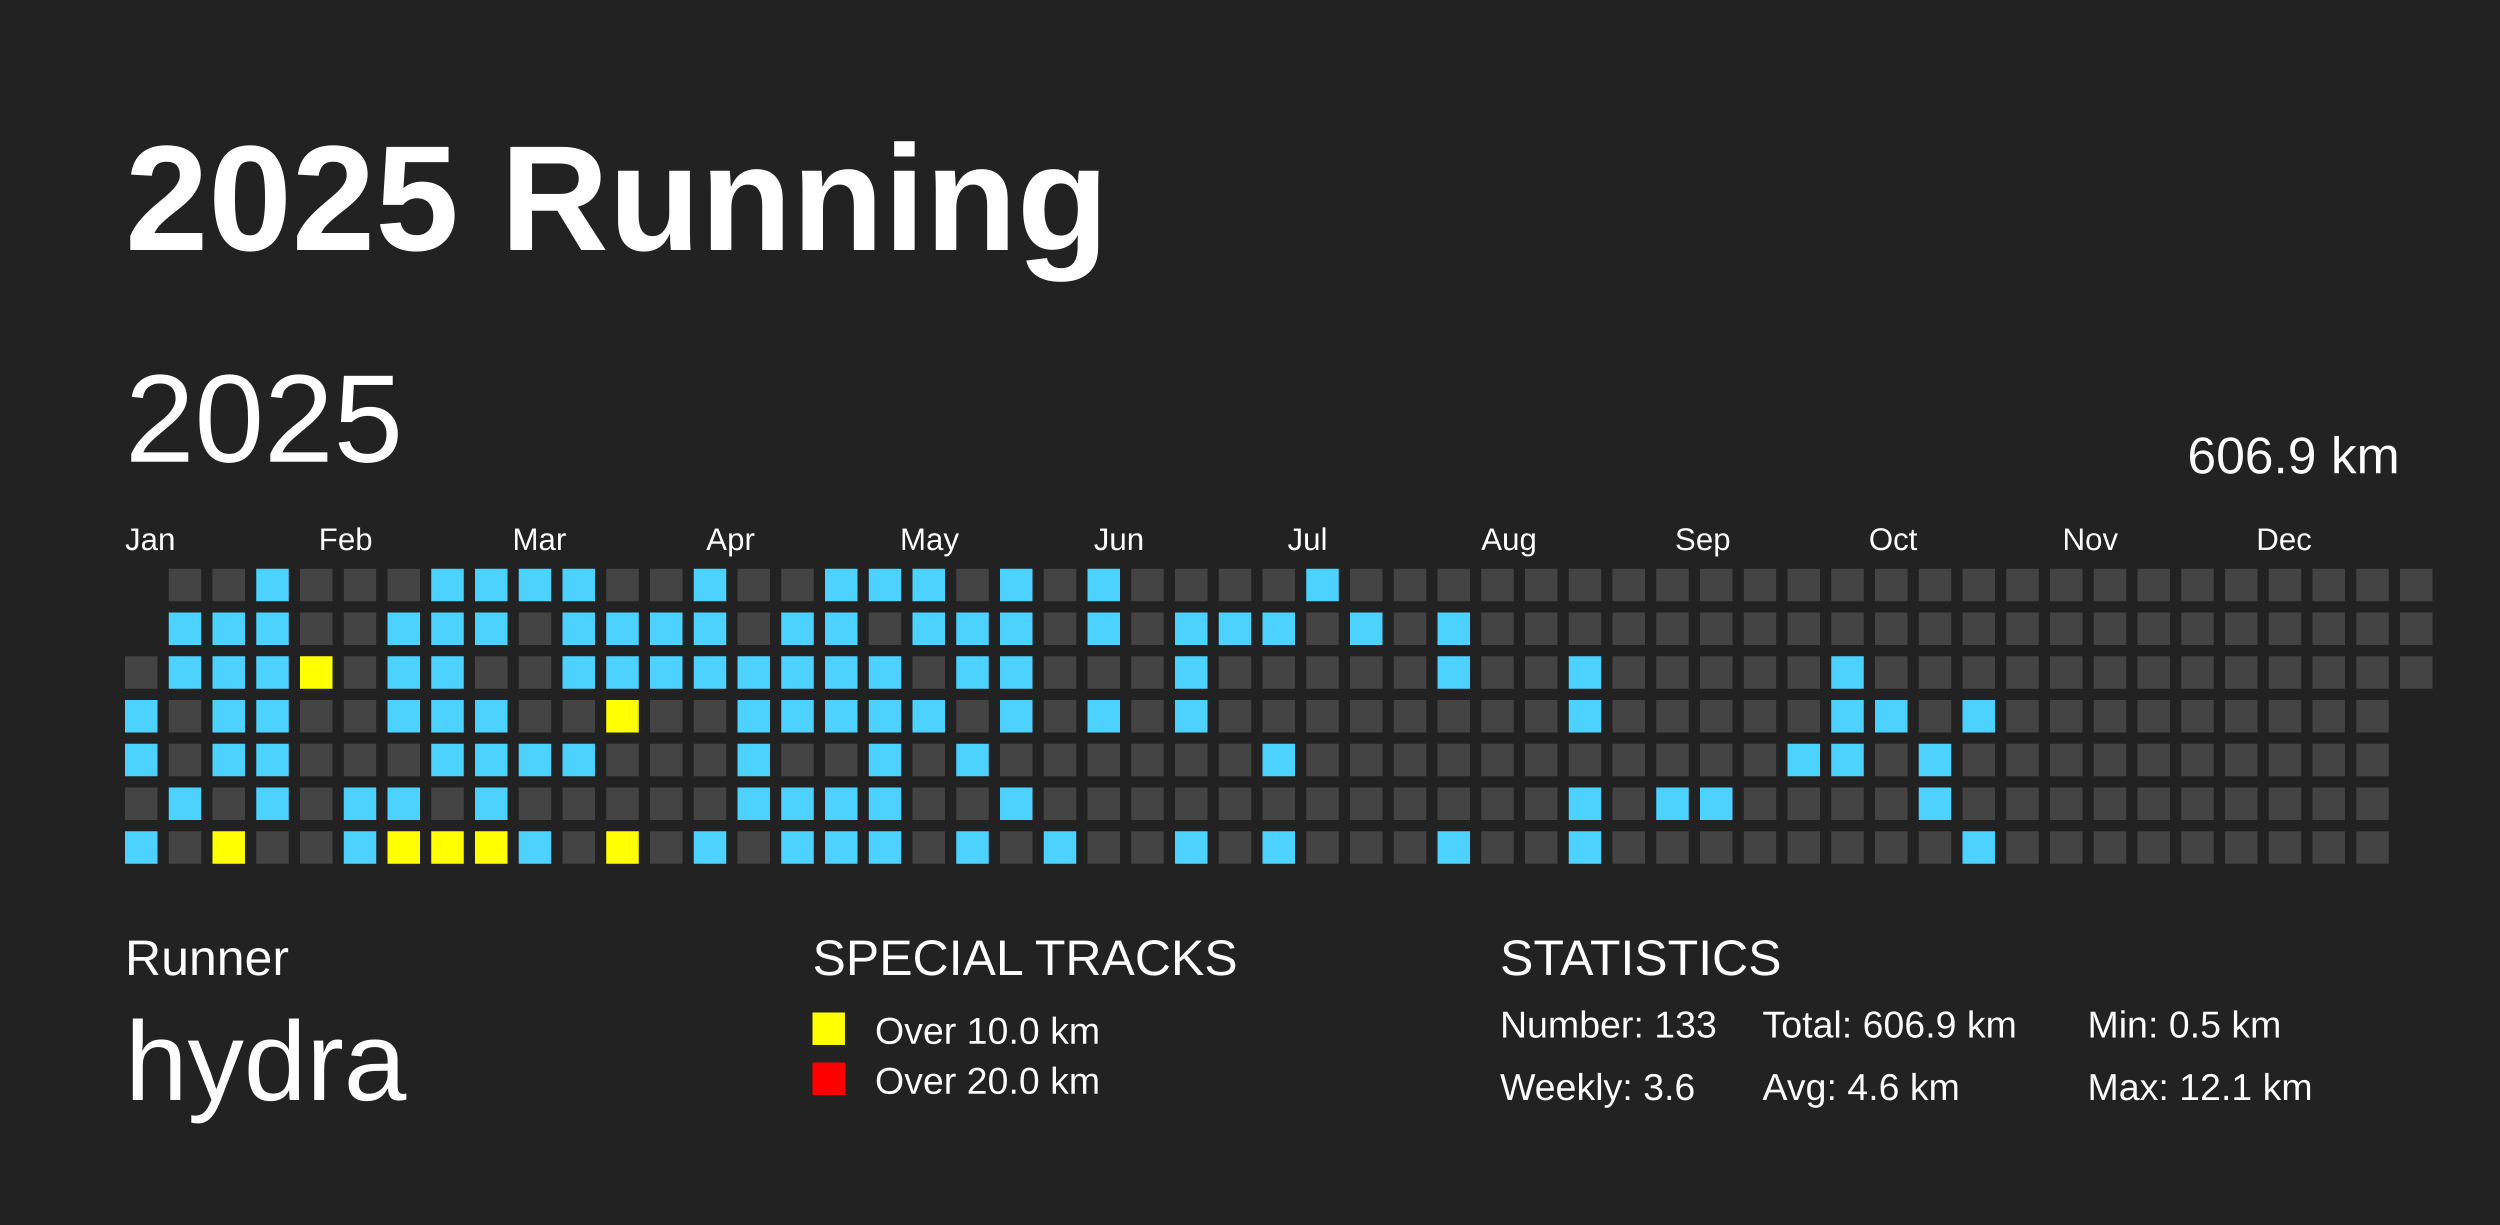
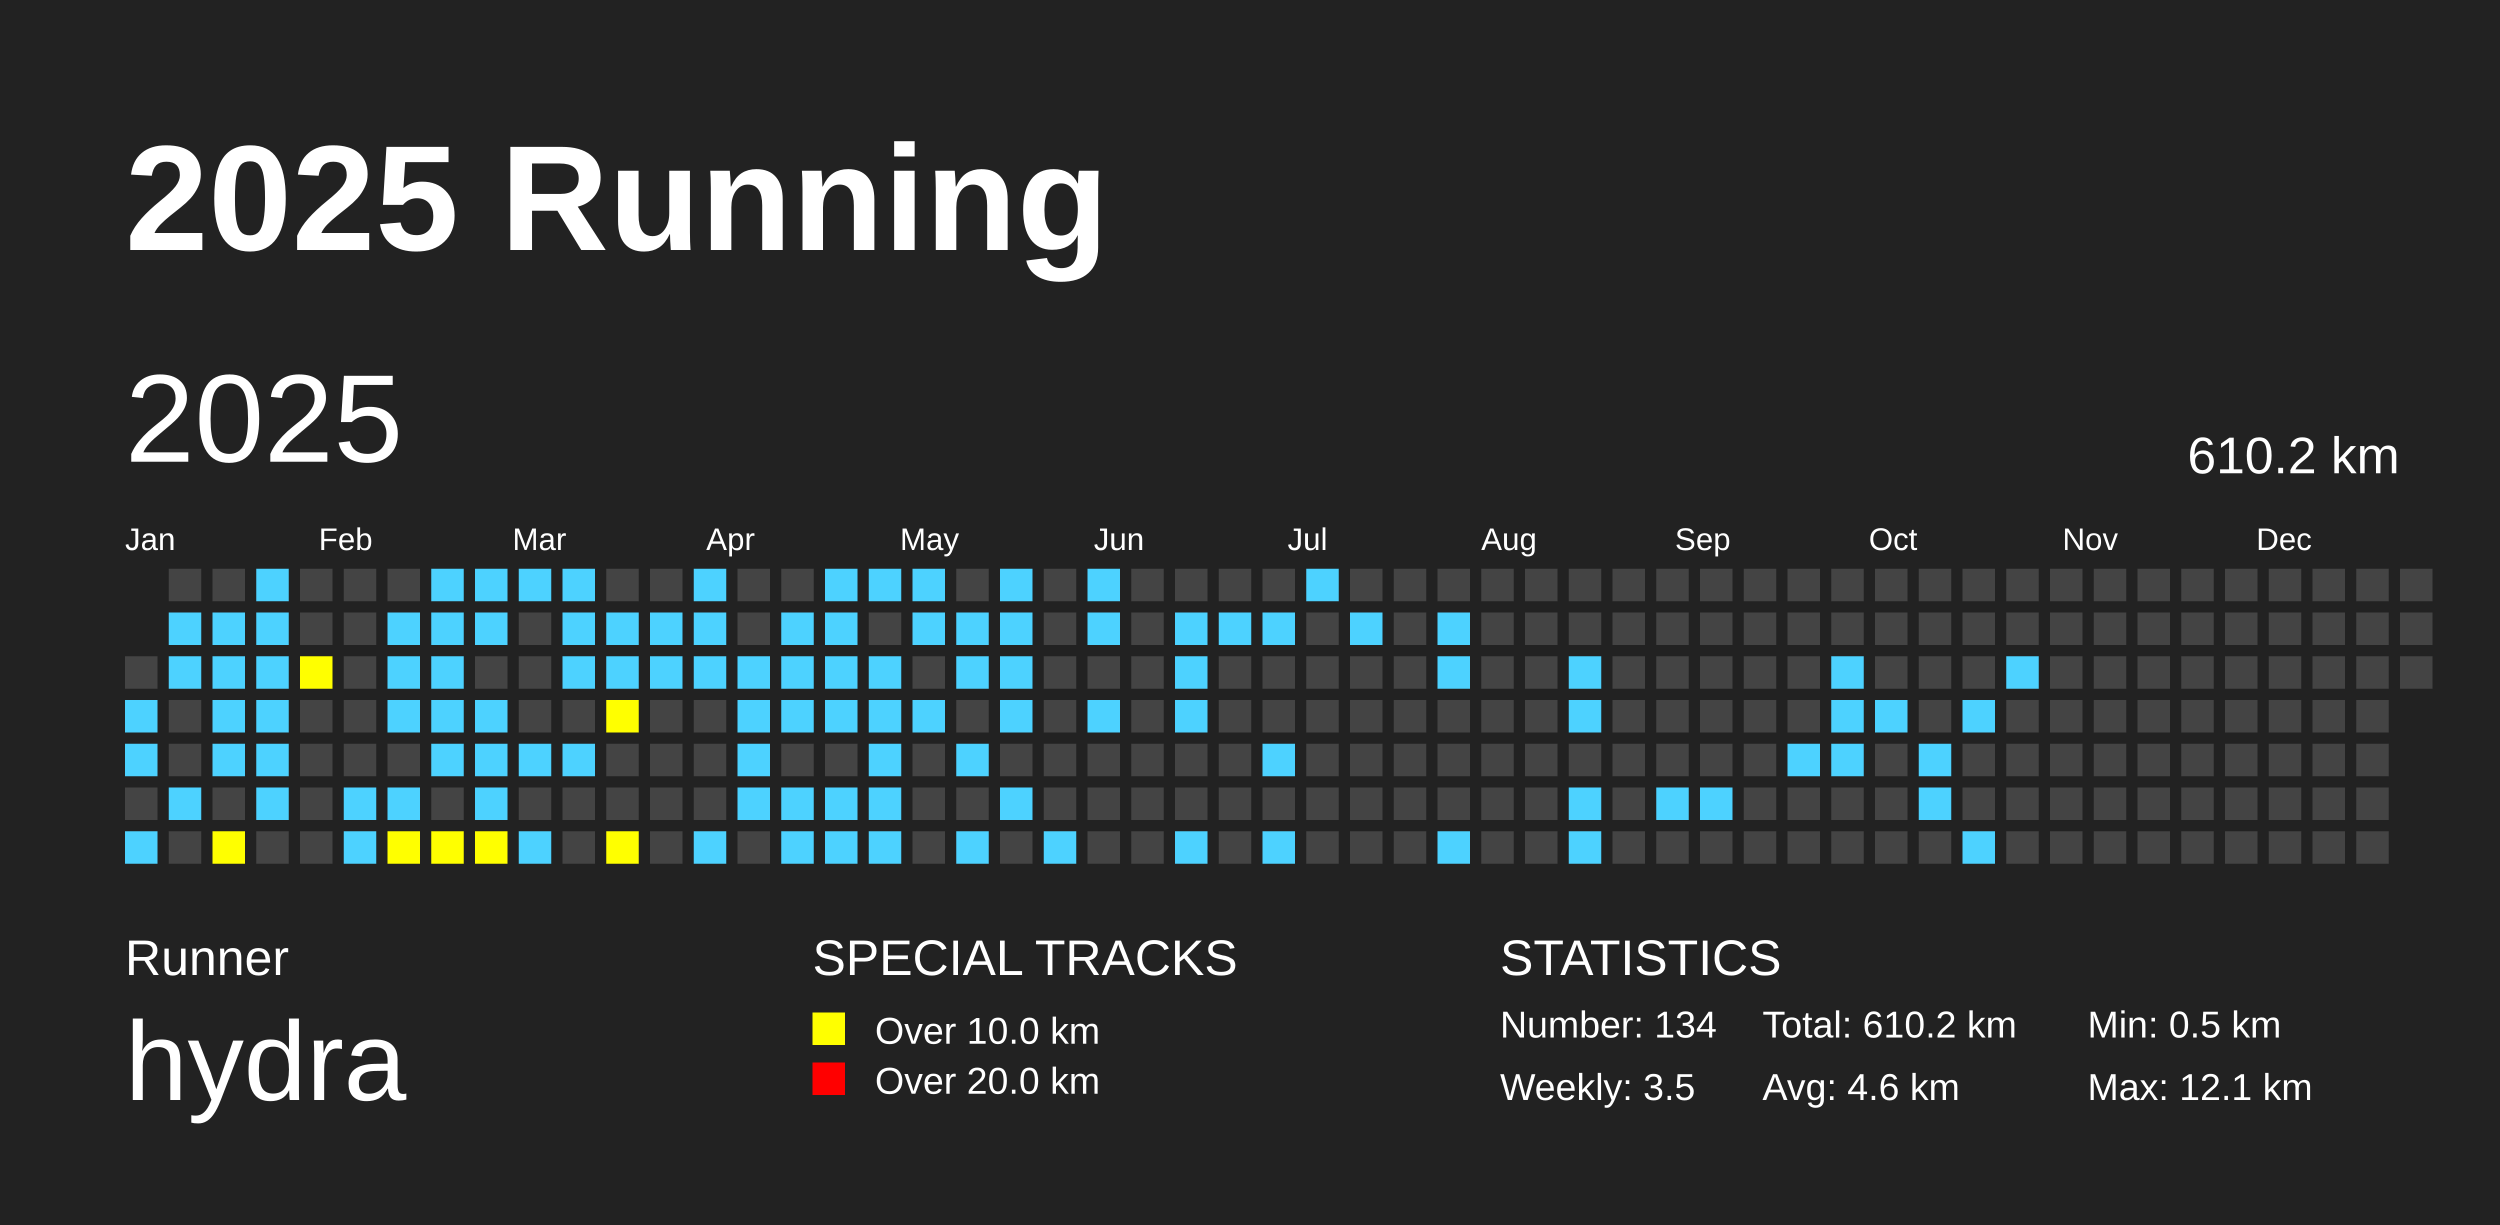
<svg xmlns="http://www.w3.org/2000/svg" baseProfile="full" height="98mm" version="1.1" viewBox="0,0,200,98" width="200mm">
  <defs />
  <rect fill="#222222" height="98" width="200" x="0" y="0" />
  <text fill="#FFFFFF" style="font-size:12px; font-family:Arial; font-weight:bold;" x="10" y="20">2025 Running</text>
  <text fill="#FFFFFF" style="font-size:4px; font-family:Arial" x="10" y="78">Runner</text>
  <text fill="#FFFFFF" style="font-size:9px; font-family:Arial" x="10" y="88">hydra</text>
  <text fill="#FFFFFF" style="font-size:4px; font-family:Arial" x="65" y="78">SPECIAL TRACKS</text>
  <rect fill="yellow" height="2.6" width="2.6" x="65" y="81" />
  <text fill="#FFFFFF" style="font-size:3px; font-family:Arial" x="70" y="83.5">Over 10.0 km</text>
  <rect fill="red" height="2.6" width="2.6" x="65" y="85" />
  <text fill="#FFFFFF" style="font-size:3px; font-family:Arial" x="70" y="87.5">Over 20.0 km</text>
  <text fill="#FFFFFF" style="font-size:4px; font-family:Arial" x="120" y="78">STATISTICS</text>
-   <text fill="#FFFFFF" style="font-size:3px; font-family:Arial" x="120" y="83">Number: 133</text>
-   <text fill="#FFFFFF" style="font-size:3px; font-family:Arial" x="120" y="88">Weekly: 3.6</text>
-   <text fill="#FFFFFF" style="font-size:3px; font-family:Arial" x="141" y="83">Total: 606.9 km</text>
+   <text fill="#FFFFFF" style="font-size:3px; font-family:Arial" x="120" y="83">Number: 134</text>
+   <text fill="#FFFFFF" style="font-size:3px; font-family:Arial" x="120" y="88">Weekly: 3.5</text>
+   <text fill="#FFFFFF" style="font-size:3px; font-family:Arial" x="141" y="83">Total: 610.2 km</text>
  <text fill="#FFFFFF" style="font-size:3px; font-family:Arial" x="141" y="88">Avg: 4.6 km</text>
  <text fill="#FFFFFF" style="font-size:3px; font-family:Arial" x="167" y="83">Min: 0.5 km</text>
  <text fill="#FFFFFF" style="font-size:3px; font-family:Arial" x="167" y="88">Max: 12.1 km</text>
  <text dominant-baseline="hanging" fill="#FFFFFF" style="font-size:10.0px; font-family:Arial;" x="10" y="30">2025</text>
-   <text dominant-baseline="hanging" fill="#FFFFFF" style="font-size:4.125px; font-family:Arial;" x="175" y="35">606.9 km</text>
+   <text dominant-baseline="hanging" fill="#FFFFFF" style="font-size:4.125px; font-family:Arial;" x="175" y="35">610.2 km</text>
  <text fill="#FFFFFF" style="font-size:2.5px; font-family:Arial" x="10.0" y="44">Jan</text>
  <text fill="#FFFFFF" style="font-size:2.5px; font-family:Arial" x="25.5" y="44">Feb</text>
  <text fill="#FFFFFF" style="font-size:2.5px; font-family:Arial" x="41.0" y="44">Mar</text>
  <text fill="#FFFFFF" style="font-size:2.5px; font-family:Arial" x="56.5" y="44">Apr</text>
  <text fill="#FFFFFF" style="font-size:2.5px; font-family:Arial" x="72.0" y="44">May</text>
  <text fill="#FFFFFF" style="font-size:2.5px; font-family:Arial" x="87.5" y="44">Jun</text>
  <text fill="#FFFFFF" style="font-size:2.5px; font-family:Arial" x="103.0" y="44">Jul</text>
  <text fill="#FFFFFF" style="font-size:2.5px; font-family:Arial" x="118.5" y="44">Aug</text>
  <text fill="#FFFFFF" style="font-size:2.5px; font-family:Arial" x="134.0" y="44">Sep</text>
  <text fill="#FFFFFF" style="font-size:2.5px; font-family:Arial" x="149.5" y="44">Oct</text>
  <text fill="#FFFFFF" style="font-size:2.5px; font-family:Arial" x="165.0" y="44">Nov</text>
  <text fill="#FFFFFF" style="font-size:2.5px; font-family:Arial" x="180.5" y="44">Dec</text>
  <rect fill="#444444" height="2.6" width="2.6" x="10.0" y="52.5" />
  <rect fill="#4DD2FF" height="2.6" width="2.6" x="10.0" y="56.0" />
  <rect fill="#4DD2FF" height="2.6" width="2.6" x="10.0" y="59.5" />
  <rect fill="#444444" height="2.6" width="2.6" x="10.0" y="63.0" />
  <rect fill="#4DD2FF" height="2.6" width="2.6" x="10.0" y="66.5" />
  <rect fill="#444444" height="2.6" width="2.6" x="13.5" y="45.5" />
  <rect fill="#4DD2FF" height="2.6" width="2.6" x="13.5" y="49.0" />
  <rect fill="#4DD2FF" height="2.6" width="2.6" x="13.5" y="52.5" />
  <rect fill="#444444" height="2.6" width="2.6" x="13.5" y="56.0" />
  <rect fill="#444444" height="2.6" width="2.6" x="13.5" y="59.5" />
  <rect fill="#4DD2FF" height="2.6" width="2.6" x="13.5" y="63.0" />
  <rect fill="#444444" height="2.6" width="2.6" x="13.5" y="66.5" />
  <rect fill="#444444" height="2.6" width="2.6" x="17.0" y="45.5" />
  <rect fill="#4DD2FF" height="2.6" width="2.6" x="17.0" y="49.0" />
  <rect fill="#4DD2FF" height="2.6" width="2.6" x="17.0" y="52.5" />
  <rect fill="#4DD2FF" height="2.6" width="2.6" x="17.0" y="56.0" />
  <rect fill="#4DD2FF" height="2.6" width="2.6" x="17.0" y="59.5" />
  <rect fill="#444444" height="2.6" width="2.6" x="17.0" y="63.0" />
  <rect fill="yellow" height="2.6" width="2.6" x="17.0" y="66.5" />
  <rect fill="#4DD2FF" height="2.6" width="2.6" x="20.5" y="45.5" />
  <rect fill="#4DD2FF" height="2.6" width="2.6" x="20.5" y="49.0" />
  <rect fill="#4DD2FF" height="2.6" width="2.6" x="20.5" y="52.5" />
  <rect fill="#4DD2FF" height="2.6" width="2.6" x="20.5" y="56.0" />
  <rect fill="#4DD2FF" height="2.6" width="2.6" x="20.5" y="59.5" />
  <rect fill="#4DD2FF" height="2.6" width="2.6" x="20.5" y="63.0" />
  <rect fill="#444444" height="2.6" width="2.6" x="20.5" y="66.5" />
  <rect fill="#444444" height="2.6" width="2.6" x="24.0" y="45.5" />
  <rect fill="#444444" height="2.6" width="2.6" x="24.0" y="49.0" />
  <rect fill="yellow" height="2.6" width="2.6" x="24.0" y="52.5" />
  <rect fill="#444444" height="2.6" width="2.6" x="24.0" y="56.0" />
  <rect fill="#444444" height="2.6" width="2.6" x="24.0" y="59.5" />
  <rect fill="#444444" height="2.6" width="2.6" x="24.0" y="63.0" />
  <rect fill="#444444" height="2.6" width="2.6" x="24.0" y="66.5" />
  <rect fill="#444444" height="2.6" width="2.6" x="27.5" y="45.5" />
  <rect fill="#444444" height="2.6" width="2.6" x="27.5" y="49.0" />
  <rect fill="#444444" height="2.6" width="2.6" x="27.5" y="52.5" />
  <rect fill="#444444" height="2.6" width="2.6" x="27.5" y="56.0" />
  <rect fill="#444444" height="2.6" width="2.6" x="27.5" y="59.5" />
  <rect fill="#4DD2FF" height="2.6" width="2.6" x="27.5" y="63.0" />
  <rect fill="#4DD2FF" height="2.6" width="2.6" x="27.5" y="66.5" />
  <rect fill="#444444" height="2.6" width="2.6" x="31.0" y="45.5" />
  <rect fill="#4DD2FF" height="2.6" width="2.6" x="31.0" y="49.0" />
  <rect fill="#4DD2FF" height="2.6" width="2.6" x="31.0" y="52.5" />
  <rect fill="#4DD2FF" height="2.6" width="2.6" x="31.0" y="56.0" />
  <rect fill="#444444" height="2.6" width="2.6" x="31.0" y="59.5" />
  <rect fill="#4DD2FF" height="2.6" width="2.6" x="31.0" y="63.0" />
  <rect fill="yellow" height="2.6" width="2.6" x="31.0" y="66.5" />
  <rect fill="#4DD2FF" height="2.6" width="2.6" x="34.5" y="45.5" />
  <rect fill="#4DD2FF" height="2.6" width="2.6" x="34.5" y="49.0" />
  <rect fill="#4DD2FF" height="2.6" width="2.6" x="34.5" y="52.5" />
  <rect fill="#4DD2FF" height="2.6" width="2.6" x="34.5" y="56.0" />
  <rect fill="#4DD2FF" height="2.6" width="2.6" x="34.5" y="59.5" />
  <rect fill="#444444" height="2.6" width="2.6" x="34.5" y="63.0" />
  <rect fill="yellow" height="2.6" width="2.6" x="34.5" y="66.5" />
  <rect fill="#4DD2FF" height="2.6" width="2.6" x="38.0" y="45.5" />
  <rect fill="#4DD2FF" height="2.6" width="2.6" x="38.0" y="49.0" />
  <rect fill="#444444" height="2.6" width="2.6" x="38.0" y="52.5" />
  <rect fill="#4DD2FF" height="2.6" width="2.6" x="38.0" y="56.0" />
  <rect fill="#4DD2FF" height="2.6" width="2.6" x="38.0" y="59.5" />
  <rect fill="#4DD2FF" height="2.6" width="2.6" x="38.0" y="63.0" />
  <rect fill="yellow" height="2.6" width="2.6" x="38.0" y="66.5" />
  <rect fill="#4DD2FF" height="2.6" width="2.6" x="41.5" y="45.5" />
  <rect fill="#444444" height="2.6" width="2.6" x="41.5" y="49.0" />
  <rect fill="#444444" height="2.6" width="2.6" x="41.5" y="52.5" />
  <rect fill="#444444" height="2.6" width="2.6" x="41.5" y="56.0" />
  <rect fill="#4DD2FF" height="2.6" width="2.6" x="41.5" y="59.5" />
  <rect fill="#444444" height="2.6" width="2.6" x="41.5" y="63.0" />
  <rect fill="#4DD2FF" height="2.6" width="2.6" x="41.5" y="66.5" />
  <rect fill="#4DD2FF" height="2.6" width="2.6" x="45.0" y="45.5" />
  <rect fill="#4DD2FF" height="2.6" width="2.6" x="45.0" y="49.0" />
  <rect fill="#4DD2FF" height="2.6" width="2.6" x="45.0" y="52.5" />
  <rect fill="#444444" height="2.6" width="2.6" x="45.0" y="56.0" />
  <rect fill="#4DD2FF" height="2.6" width="2.6" x="45.0" y="59.5" />
  <rect fill="#444444" height="2.6" width="2.6" x="45.0" y="63.0" />
  <rect fill="#444444" height="2.6" width="2.6" x="45.0" y="66.5" />
  <rect fill="#444444" height="2.6" width="2.6" x="48.5" y="45.5" />
  <rect fill="#4DD2FF" height="2.6" width="2.6" x="48.5" y="49.0" />
  <rect fill="#4DD2FF" height="2.6" width="2.6" x="48.5" y="52.5" />
  <rect fill="yellow" height="2.6" width="2.6" x="48.5" y="56.0" />
  <rect fill="#444444" height="2.6" width="2.6" x="48.5" y="59.5" />
  <rect fill="#444444" height="2.6" width="2.6" x="48.5" y="63.0" />
  <rect fill="yellow" height="2.6" width="2.6" x="48.5" y="66.5" />
  <rect fill="#444444" height="2.6" width="2.6" x="52.0" y="45.5" />
  <rect fill="#4DD2FF" height="2.6" width="2.6" x="52.0" y="49.0" />
  <rect fill="#4DD2FF" height="2.6" width="2.6" x="52.0" y="52.5" />
  <rect fill="#444444" height="2.6" width="2.6" x="52.0" y="56.0" />
  <rect fill="#444444" height="2.6" width="2.6" x="52.0" y="59.5" />
  <rect fill="#444444" height="2.6" width="2.6" x="52.0" y="63.0" />
  <rect fill="#444444" height="2.6" width="2.6" x="52.0" y="66.5" />
  <rect fill="#4DD2FF" height="2.6" width="2.6" x="55.5" y="45.5" />
  <rect fill="#4DD2FF" height="2.6" width="2.6" x="55.5" y="49.0" />
  <rect fill="#4DD2FF" height="2.6" width="2.6" x="55.5" y="52.5" />
  <rect fill="#444444" height="2.6" width="2.6" x="55.5" y="56.0" />
  <rect fill="#444444" height="2.6" width="2.6" x="55.5" y="59.5" />
  <rect fill="#444444" height="2.6" width="2.6" x="55.5" y="63.0" />
  <rect fill="#4DD2FF" height="2.6" width="2.6" x="55.5" y="66.5" />
  <rect fill="#444444" height="2.6" width="2.6" x="59.0" y="45.5" />
  <rect fill="#444444" height="2.6" width="2.6" x="59.0" y="49.0" />
  <rect fill="#4DD2FF" height="2.6" width="2.6" x="59.0" y="52.5" />
  <rect fill="#4DD2FF" height="2.6" width="2.6" x="59.0" y="56.0" />
  <rect fill="#4DD2FF" height="2.6" width="2.6" x="59.0" y="59.5" />
  <rect fill="#4DD2FF" height="2.6" width="2.6" x="59.0" y="63.0" />
  <rect fill="#444444" height="2.6" width="2.6" x="59.0" y="66.5" />
  <rect fill="#444444" height="2.6" width="2.6" x="62.5" y="45.5" />
  <rect fill="#4DD2FF" height="2.6" width="2.6" x="62.5" y="49.0" />
  <rect fill="#4DD2FF" height="2.6" width="2.6" x="62.5" y="52.5" />
  <rect fill="#4DD2FF" height="2.6" width="2.6" x="62.5" y="56.0" />
  <rect fill="#444444" height="2.6" width="2.6" x="62.5" y="59.5" />
  <rect fill="#4DD2FF" height="2.6" width="2.6" x="62.5" y="63.0" />
  <rect fill="#4DD2FF" height="2.6" width="2.6" x="62.5" y="66.5" />
  <rect fill="#4DD2FF" height="2.6" width="2.6" x="66.0" y="45.5" />
  <rect fill="#4DD2FF" height="2.6" width="2.6" x="66.0" y="49.0" />
  <rect fill="#4DD2FF" height="2.6" width="2.6" x="66.0" y="52.5" />
  <rect fill="#4DD2FF" height="2.6" width="2.6" x="66.0" y="56.0" />
  <rect fill="#444444" height="2.6" width="2.6" x="66.0" y="59.5" />
  <rect fill="#4DD2FF" height="2.6" width="2.6" x="66.0" y="63.0" />
  <rect fill="#4DD2FF" height="2.6" width="2.6" x="66.0" y="66.5" />
  <rect fill="#4DD2FF" height="2.6" width="2.6" x="69.5" y="45.5" />
  <rect fill="#444444" height="2.6" width="2.6" x="69.5" y="49.0" />
  <rect fill="#4DD2FF" height="2.6" width="2.6" x="69.5" y="52.5" />
  <rect fill="#4DD2FF" height="2.6" width="2.6" x="69.5" y="56.0" />
  <rect fill="#4DD2FF" height="2.6" width="2.6" x="69.5" y="59.5" />
  <rect fill="#4DD2FF" height="2.6" width="2.6" x="69.5" y="63.0" />
  <rect fill="#4DD2FF" height="2.6" width="2.6" x="69.5" y="66.5" />
  <rect fill="#4DD2FF" height="2.6" width="2.6" x="73.0" y="45.5" />
  <rect fill="#4DD2FF" height="2.6" width="2.6" x="73.0" y="49.0" />
  <rect fill="#444444" height="2.6" width="2.6" x="73.0" y="52.5" />
  <rect fill="#4DD2FF" height="2.6" width="2.6" x="73.0" y="56.0" />
  <rect fill="#444444" height="2.6" width="2.6" x="73.0" y="59.5" />
  <rect fill="#444444" height="2.6" width="2.6" x="73.0" y="63.0" />
  <rect fill="#444444" height="2.6" width="2.6" x="73.0" y="66.5" />
  <rect fill="#444444" height="2.6" width="2.6" x="76.5" y="45.5" />
  <rect fill="#4DD2FF" height="2.6" width="2.6" x="76.5" y="49.0" />
  <rect fill="#4DD2FF" height="2.6" width="2.6" x="76.5" y="52.5" />
  <rect fill="#444444" height="2.6" width="2.6" x="76.5" y="56.0" />
  <rect fill="#4DD2FF" height="2.6" width="2.6" x="76.5" y="59.5" />
  <rect fill="#444444" height="2.6" width="2.6" x="76.5" y="63.0" />
  <rect fill="#4DD2FF" height="2.6" width="2.6" x="76.5" y="66.5" />
  <rect fill="#4DD2FF" height="2.6" width="2.6" x="80.0" y="45.5" />
  <rect fill="#4DD2FF" height="2.6" width="2.6" x="80.0" y="49.0" />
  <rect fill="#4DD2FF" height="2.6" width="2.6" x="80.0" y="52.5" />
  <rect fill="#4DD2FF" height="2.6" width="2.6" x="80.0" y="56.0" />
  <rect fill="#444444" height="2.6" width="2.6" x="80.0" y="59.5" />
  <rect fill="#4DD2FF" height="2.6" width="2.6" x="80.0" y="63.0" />
  <rect fill="#444444" height="2.6" width="2.6" x="80.0" y="66.5" />
  <rect fill="#444444" height="2.6" width="2.6" x="83.5" y="45.5" />
  <rect fill="#444444" height="2.6" width="2.6" x="83.5" y="49.0" />
  <rect fill="#444444" height="2.6" width="2.6" x="83.5" y="52.5" />
  <rect fill="#444444" height="2.6" width="2.6" x="83.5" y="56.0" />
  <rect fill="#444444" height="2.6" width="2.6" x="83.5" y="59.5" />
  <rect fill="#444444" height="2.6" width="2.6" x="83.5" y="63.0" />
  <rect fill="#4DD2FF" height="2.6" width="2.6" x="83.5" y="66.5" />
  <rect fill="#4DD2FF" height="2.6" width="2.6" x="87.0" y="45.5" />
  <rect fill="#4DD2FF" height="2.6" width="2.6" x="87.0" y="49.0" />
  <rect fill="#444444" height="2.6" width="2.6" x="87.0" y="52.5" />
  <rect fill="#4DD2FF" height="2.6" width="2.6" x="87.0" y="56.0" />
  <rect fill="#444444" height="2.6" width="2.6" x="87.0" y="59.5" />
  <rect fill="#444444" height="2.6" width="2.6" x="87.0" y="63.0" />
  <rect fill="#444444" height="2.6" width="2.6" x="87.0" y="66.5" />
  <rect fill="#444444" height="2.6" width="2.6" x="90.5" y="45.5" />
  <rect fill="#444444" height="2.6" width="2.6" x="90.5" y="49.0" />
  <rect fill="#444444" height="2.6" width="2.6" x="90.5" y="52.5" />
  <rect fill="#444444" height="2.6" width="2.6" x="90.5" y="56.0" />
  <rect fill="#444444" height="2.6" width="2.6" x="90.5" y="59.5" />
  <rect fill="#444444" height="2.6" width="2.6" x="90.5" y="63.0" />
  <rect fill="#444444" height="2.6" width="2.6" x="90.5" y="66.5" />
  <rect fill="#444444" height="2.6" width="2.6" x="94.0" y="45.5" />
  <rect fill="#4DD2FF" height="2.6" width="2.6" x="94.0" y="49.0" />
  <rect fill="#4DD2FF" height="2.6" width="2.6" x="94.0" y="52.5" />
  <rect fill="#4DD2FF" height="2.6" width="2.6" x="94.0" y="56.0" />
  <rect fill="#444444" height="2.6" width="2.6" x="94.0" y="59.5" />
  <rect fill="#444444" height="2.6" width="2.6" x="94.0" y="63.0" />
  <rect fill="#4DD2FF" height="2.6" width="2.6" x="94.0" y="66.5" />
  <rect fill="#444444" height="2.6" width="2.6" x="97.5" y="45.5" />
  <rect fill="#4DD2FF" height="2.6" width="2.6" x="97.5" y="49.0" />
  <rect fill="#444444" height="2.6" width="2.6" x="97.5" y="52.5" />
  <rect fill="#444444" height="2.6" width="2.6" x="97.5" y="56.0" />
  <rect fill="#444444" height="2.6" width="2.6" x="97.5" y="59.5" />
  <rect fill="#444444" height="2.6" width="2.6" x="97.5" y="63.0" />
  <rect fill="#444444" height="2.6" width="2.6" x="97.5" y="66.5" />
  <rect fill="#444444" height="2.6" width="2.6" x="101.0" y="45.5" />
  <rect fill="#4DD2FF" height="2.6" width="2.6" x="101.0" y="49.0" />
  <rect fill="#444444" height="2.6" width="2.6" x="101.0" y="52.5" />
  <rect fill="#444444" height="2.6" width="2.6" x="101.0" y="56.0" />
  <rect fill="#4DD2FF" height="2.6" width="2.6" x="101.0" y="59.5" />
  <rect fill="#444444" height="2.6" width="2.6" x="101.0" y="63.0" />
  <rect fill="#4DD2FF" height="2.6" width="2.6" x="101.0" y="66.5" />
  <rect fill="#4DD2FF" height="2.6" width="2.6" x="104.5" y="45.5" />
  <rect fill="#444444" height="2.6" width="2.6" x="104.5" y="49.0" />
  <rect fill="#444444" height="2.6" width="2.6" x="104.5" y="52.5" />
  <rect fill="#444444" height="2.6" width="2.6" x="104.5" y="56.0" />
  <rect fill="#444444" height="2.6" width="2.6" x="104.5" y="59.5" />
  <rect fill="#444444" height="2.6" width="2.6" x="104.5" y="63.0" />
  <rect fill="#444444" height="2.6" width="2.6" x="104.5" y="66.5" />
  <rect fill="#444444" height="2.6" width="2.6" x="108.0" y="45.5" />
  <rect fill="#4DD2FF" height="2.6" width="2.6" x="108.0" y="49.0" />
  <rect fill="#444444" height="2.6" width="2.6" x="108.0" y="52.5" />
  <rect fill="#444444" height="2.6" width="2.6" x="108.0" y="56.0" />
  <rect fill="#444444" height="2.6" width="2.6" x="108.0" y="59.5" />
  <rect fill="#444444" height="2.6" width="2.6" x="108.0" y="63.0" />
  <rect fill="#444444" height="2.6" width="2.6" x="108.0" y="66.5" />
  <rect fill="#444444" height="2.6" width="2.6" x="111.5" y="45.5" />
  <rect fill="#444444" height="2.6" width="2.6" x="111.5" y="49.0" />
  <rect fill="#444444" height="2.6" width="2.6" x="111.5" y="52.5" />
  <rect fill="#444444" height="2.6" width="2.6" x="111.5" y="56.0" />
  <rect fill="#444444" height="2.6" width="2.6" x="111.5" y="59.5" />
  <rect fill="#444444" height="2.6" width="2.6" x="111.5" y="63.0" />
  <rect fill="#444444" height="2.6" width="2.6" x="111.5" y="66.5" />
  <rect fill="#444444" height="2.6" width="2.6" x="115.0" y="45.5" />
  <rect fill="#4DD2FF" height="2.6" width="2.6" x="115.0" y="49.0" />
  <rect fill="#4DD2FF" height="2.6" width="2.6" x="115.0" y="52.5" />
  <rect fill="#444444" height="2.6" width="2.6" x="115.0" y="56.0" />
  <rect fill="#444444" height="2.6" width="2.6" x="115.0" y="59.5" />
  <rect fill="#444444" height="2.6" width="2.6" x="115.0" y="63.0" />
  <rect fill="#4DD2FF" height="2.6" width="2.6" x="115.0" y="66.5" />
  <rect fill="#444444" height="2.6" width="2.6" x="118.5" y="45.5" />
  <rect fill="#444444" height="2.6" width="2.6" x="118.5" y="49.0" />
  <rect fill="#444444" height="2.6" width="2.6" x="118.5" y="52.5" />
  <rect fill="#444444" height="2.6" width="2.6" x="118.5" y="56.0" />
  <rect fill="#444444" height="2.6" width="2.6" x="118.5" y="59.5" />
  <rect fill="#444444" height="2.6" width="2.6" x="118.5" y="63.0" />
  <rect fill="#444444" height="2.6" width="2.6" x="118.5" y="66.5" />
  <rect fill="#444444" height="2.6" width="2.6" x="122.0" y="45.5" />
  <rect fill="#444444" height="2.6" width="2.6" x="122.0" y="49.0" />
  <rect fill="#444444" height="2.6" width="2.6" x="122.0" y="52.5" />
  <rect fill="#444444" height="2.6" width="2.6" x="122.0" y="56.0" />
  <rect fill="#444444" height="2.6" width="2.6" x="122.0" y="59.5" />
  <rect fill="#444444" height="2.6" width="2.6" x="122.0" y="63.0" />
  <rect fill="#444444" height="2.6" width="2.6" x="122.0" y="66.5" />
  <rect fill="#444444" height="2.6" width="2.6" x="125.5" y="45.5" />
  <rect fill="#444444" height="2.6" width="2.6" x="125.5" y="49.0" />
  <rect fill="#4DD2FF" height="2.6" width="2.6" x="125.5" y="52.5" />
  <rect fill="#4DD2FF" height="2.6" width="2.6" x="125.5" y="56.0" />
  <rect fill="#444444" height="2.6" width="2.6" x="125.5" y="59.5" />
  <rect fill="#4DD2FF" height="2.6" width="2.6" x="125.5" y="63.0" />
  <rect fill="#4DD2FF" height="2.6" width="2.6" x="125.5" y="66.5" />
  <rect fill="#444444" height="2.6" width="2.6" x="129.0" y="45.5" />
  <rect fill="#444444" height="2.6" width="2.6" x="129.0" y="49.0" />
  <rect fill="#444444" height="2.6" width="2.6" x="129.0" y="52.5" />
  <rect fill="#444444" height="2.6" width="2.6" x="129.0" y="56.0" />
  <rect fill="#444444" height="2.6" width="2.6" x="129.0" y="59.5" />
  <rect fill="#444444" height="2.6" width="2.6" x="129.0" y="63.0" />
  <rect fill="#444444" height="2.6" width="2.6" x="129.0" y="66.5" />
  <rect fill="#444444" height="2.6" width="2.6" x="132.5" y="45.5" />
  <rect fill="#444444" height="2.6" width="2.6" x="132.5" y="49.0" />
  <rect fill="#444444" height="2.6" width="2.6" x="132.5" y="52.5" />
  <rect fill="#444444" height="2.6" width="2.6" x="132.5" y="56.0" />
  <rect fill="#444444" height="2.6" width="2.6" x="132.5" y="59.5" />
  <rect fill="#4DD2FF" height="2.6" width="2.6" x="132.5" y="63.0" />
  <rect fill="#444444" height="2.6" width="2.6" x="132.5" y="66.5" />
  <rect fill="#444444" height="2.6" width="2.6" x="136.0" y="45.5" />
  <rect fill="#444444" height="2.6" width="2.6" x="136.0" y="49.0" />
  <rect fill="#444444" height="2.6" width="2.6" x="136.0" y="52.5" />
  <rect fill="#444444" height="2.6" width="2.6" x="136.0" y="56.0" />
  <rect fill="#444444" height="2.6" width="2.6" x="136.0" y="59.5" />
  <rect fill="#4DD2FF" height="2.6" width="2.6" x="136.0" y="63.0" />
  <rect fill="#444444" height="2.6" width="2.6" x="136.0" y="66.5" />
  <rect fill="#444444" height="2.6" width="2.6" x="139.5" y="45.5" />
  <rect fill="#444444" height="2.6" width="2.6" x="139.5" y="49.0" />
  <rect fill="#444444" height="2.6" width="2.6" x="139.5" y="52.5" />
  <rect fill="#444444" height="2.6" width="2.6" x="139.5" y="56.0" />
  <rect fill="#444444" height="2.6" width="2.6" x="139.5" y="59.5" />
  <rect fill="#444444" height="2.6" width="2.6" x="139.5" y="63.0" />
  <rect fill="#444444" height="2.6" width="2.6" x="139.5" y="66.5" />
  <rect fill="#444444" height="2.6" width="2.6" x="143.0" y="45.5" />
  <rect fill="#444444" height="2.6" width="2.6" x="143.0" y="49.0" />
  <rect fill="#444444" height="2.6" width="2.6" x="143.0" y="52.5" />
  <rect fill="#444444" height="2.6" width="2.6" x="143.0" y="56.0" />
  <rect fill="#4DD2FF" height="2.6" width="2.6" x="143.0" y="59.5" />
  <rect fill="#444444" height="2.6" width="2.6" x="143.0" y="63.0" />
  <rect fill="#444444" height="2.6" width="2.6" x="143.0" y="66.5" />
  <rect fill="#444444" height="2.6" width="2.6" x="146.5" y="45.5" />
  <rect fill="#444444" height="2.6" width="2.6" x="146.5" y="49.0" />
  <rect fill="#4DD2FF" height="2.6" width="2.6" x="146.5" y="52.5" />
  <rect fill="#4DD2FF" height="2.6" width="2.6" x="146.5" y="56.0" />
  <rect fill="#4DD2FF" height="2.6" width="2.6" x="146.5" y="59.5" />
  <rect fill="#444444" height="2.6" width="2.6" x="146.5" y="63.0" />
  <rect fill="#444444" height="2.6" width="2.6" x="146.5" y="66.5" />
  <rect fill="#444444" height="2.6" width="2.6" x="150.0" y="45.5" />
  <rect fill="#444444" height="2.6" width="2.6" x="150.0" y="49.0" />
  <rect fill="#444444" height="2.6" width="2.6" x="150.0" y="52.5" />
  <rect fill="#4DD2FF" height="2.6" width="2.6" x="150.0" y="56.0" />
  <rect fill="#444444" height="2.6" width="2.6" x="150.0" y="59.5" />
  <rect fill="#444444" height="2.6" width="2.6" x="150.0" y="63.0" />
  <rect fill="#444444" height="2.6" width="2.6" x="150.0" y="66.5" />
  <rect fill="#444444" height="2.6" width="2.6" x="153.5" y="45.5" />
  <rect fill="#444444" height="2.6" width="2.6" x="153.5" y="49.0" />
  <rect fill="#444444" height="2.6" width="2.6" x="153.5" y="52.5" />
  <rect fill="#444444" height="2.6" width="2.6" x="153.5" y="56.0" />
  <rect fill="#4DD2FF" height="2.6" width="2.6" x="153.5" y="59.5" />
  <rect fill="#4DD2FF" height="2.6" width="2.6" x="153.5" y="63.0" />
  <rect fill="#444444" height="2.6" width="2.6" x="153.5" y="66.5" />
  <rect fill="#444444" height="2.6" width="2.6" x="157.0" y="45.5" />
  <rect fill="#444444" height="2.6" width="2.6" x="157.0" y="49.0" />
  <rect fill="#444444" height="2.6" width="2.6" x="157.0" y="52.5" />
  <rect fill="#4DD2FF" height="2.6" width="2.6" x="157.0" y="56.0" />
  <rect fill="#444444" height="2.6" width="2.6" x="157.0" y="59.5" />
  <rect fill="#444444" height="2.6" width="2.6" x="157.0" y="63.0" />
  <rect fill="#4DD2FF" height="2.6" width="2.6" x="157.0" y="66.5" />
  <rect fill="#444444" height="2.6" width="2.6" x="160.5" y="45.5" />
  <rect fill="#444444" height="2.6" width="2.6" x="160.5" y="49.0" />
-   <rect fill="#444444" height="2.6" width="2.6" x="160.5" y="52.5" />
+   <rect fill="#4DD2FF" height="2.6" width="2.6" x="160.5" y="52.5" />
  <rect fill="#444444" height="2.6" width="2.6" x="160.5" y="56.0" />
  <rect fill="#444444" height="2.6" width="2.6" x="160.5" y="59.5" />
  <rect fill="#444444" height="2.6" width="2.6" x="160.5" y="63.0" />
  <rect fill="#444444" height="2.6" width="2.6" x="160.5" y="66.5" />
  <rect fill="#444444" height="2.6" width="2.6" x="164.0" y="45.5" />
  <rect fill="#444444" height="2.6" width="2.6" x="164.0" y="49.0" />
  <rect fill="#444444" height="2.6" width="2.6" x="164.0" y="52.5" />
  <rect fill="#444444" height="2.6" width="2.6" x="164.0" y="56.0" />
  <rect fill="#444444" height="2.6" width="2.6" x="164.0" y="59.5" />
  <rect fill="#444444" height="2.6" width="2.6" x="164.0" y="63.0" />
  <rect fill="#444444" height="2.6" width="2.6" x="164.0" y="66.5" />
  <rect fill="#444444" height="2.6" width="2.6" x="167.5" y="45.5" />
  <rect fill="#444444" height="2.6" width="2.6" x="167.5" y="49.0" />
  <rect fill="#444444" height="2.6" width="2.6" x="167.5" y="52.5" />
  <rect fill="#444444" height="2.6" width="2.6" x="167.5" y="56.0" />
  <rect fill="#444444" height="2.6" width="2.6" x="167.5" y="59.5" />
  <rect fill="#444444" height="2.6" width="2.6" x="167.5" y="63.0" />
  <rect fill="#444444" height="2.6" width="2.6" x="167.5" y="66.5" />
  <rect fill="#444444" height="2.6" width="2.6" x="171.0" y="45.5" />
  <rect fill="#444444" height="2.6" width="2.6" x="171.0" y="49.0" />
  <rect fill="#444444" height="2.6" width="2.6" x="171.0" y="52.5" />
  <rect fill="#444444" height="2.6" width="2.6" x="171.0" y="56.0" />
  <rect fill="#444444" height="2.6" width="2.6" x="171.0" y="59.5" />
  <rect fill="#444444" height="2.6" width="2.6" x="171.0" y="63.0" />
  <rect fill="#444444" height="2.6" width="2.6" x="171.0" y="66.5" />
  <rect fill="#444444" height="2.6" width="2.6" x="174.5" y="45.5" />
  <rect fill="#444444" height="2.6" width="2.6" x="174.5" y="49.0" />
  <rect fill="#444444" height="2.6" width="2.6" x="174.5" y="52.5" />
  <rect fill="#444444" height="2.6" width="2.6" x="174.5" y="56.0" />
  <rect fill="#444444" height="2.6" width="2.6" x="174.5" y="59.5" />
  <rect fill="#444444" height="2.6" width="2.6" x="174.5" y="63.0" />
  <rect fill="#444444" height="2.6" width="2.6" x="174.5" y="66.5" />
  <rect fill="#444444" height="2.6" width="2.6" x="178.0" y="45.5" />
  <rect fill="#444444" height="2.6" width="2.6" x="178.0" y="49.0" />
  <rect fill="#444444" height="2.6" width="2.6" x="178.0" y="52.5" />
  <rect fill="#444444" height="2.6" width="2.6" x="178.0" y="56.0" />
  <rect fill="#444444" height="2.6" width="2.6" x="178.0" y="59.5" />
  <rect fill="#444444" height="2.6" width="2.6" x="178.0" y="63.0" />
  <rect fill="#444444" height="2.6" width="2.6" x="178.0" y="66.5" />
  <rect fill="#444444" height="2.6" width="2.6" x="181.5" y="45.5" />
  <rect fill="#444444" height="2.6" width="2.6" x="181.5" y="49.0" />
  <rect fill="#444444" height="2.6" width="2.6" x="181.5" y="52.5" />
  <rect fill="#444444" height="2.6" width="2.6" x="181.5" y="56.0" />
  <rect fill="#444444" height="2.6" width="2.6" x="181.5" y="59.5" />
  <rect fill="#444444" height="2.6" width="2.6" x="181.5" y="63.0" />
  <rect fill="#444444" height="2.6" width="2.6" x="181.5" y="66.5" />
  <rect fill="#444444" height="2.6" width="2.6" x="185.0" y="45.5" />
  <rect fill="#444444" height="2.6" width="2.6" x="185.0" y="49.0" />
  <rect fill="#444444" height="2.6" width="2.6" x="185.0" y="52.5" />
  <rect fill="#444444" height="2.6" width="2.6" x="185.0" y="56.0" />
  <rect fill="#444444" height="2.6" width="2.6" x="185.0" y="59.5" />
  <rect fill="#444444" height="2.6" width="2.6" x="185.0" y="63.0" />
  <rect fill="#444444" height="2.6" width="2.6" x="185.0" y="66.5" />
  <rect fill="#444444" height="2.6" width="2.6" x="188.5" y="45.5" />
  <rect fill="#444444" height="2.6" width="2.6" x="188.5" y="49.0" />
  <rect fill="#444444" height="2.6" width="2.6" x="188.5" y="52.5" />
  <rect fill="#444444" height="2.6" width="2.6" x="188.5" y="56.0" />
  <rect fill="#444444" height="2.6" width="2.6" x="188.5" y="59.5" />
  <rect fill="#444444" height="2.6" width="2.6" x="188.5" y="63.0" />
  <rect fill="#444444" height="2.6" width="2.6" x="188.5" y="66.5" />
  <rect fill="#444444" height="2.6" width="2.6" x="192.0" y="45.5" />
  <rect fill="#444444" height="2.6" width="2.6" x="192.0" y="49.0" />
  <rect fill="#444444" height="2.6" width="2.6" x="192.0" y="52.5" />
</svg>
